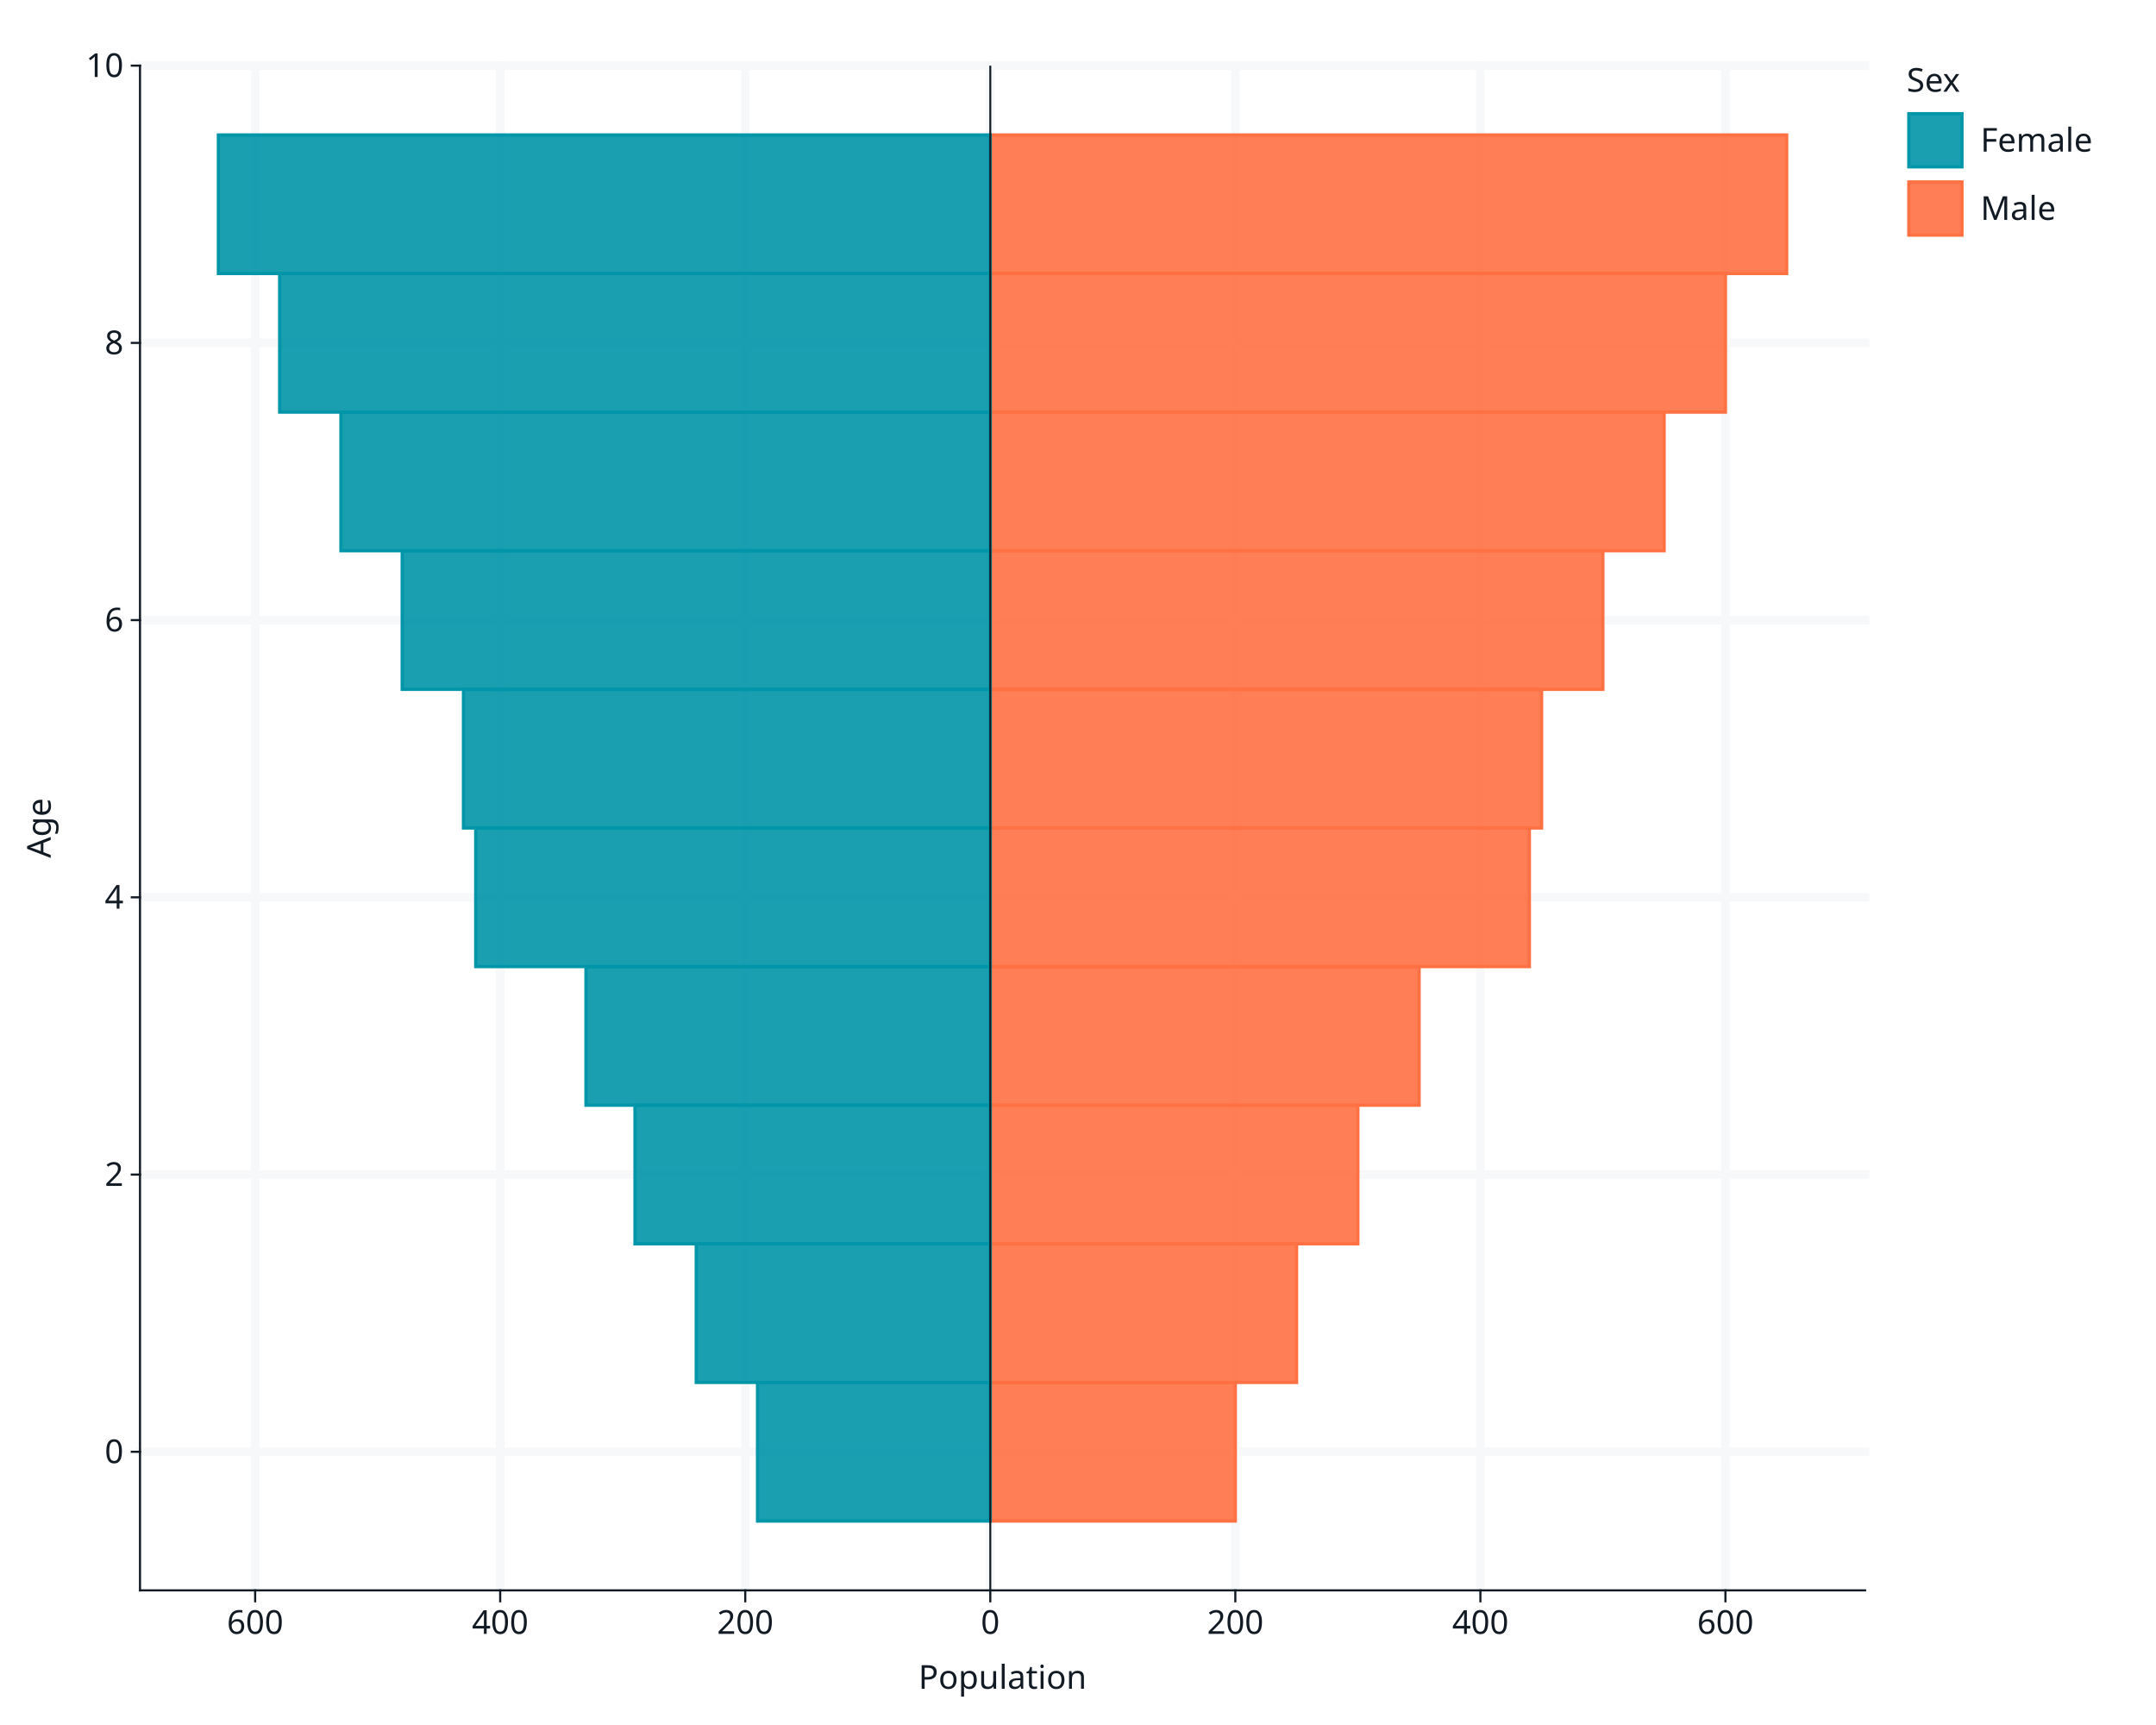
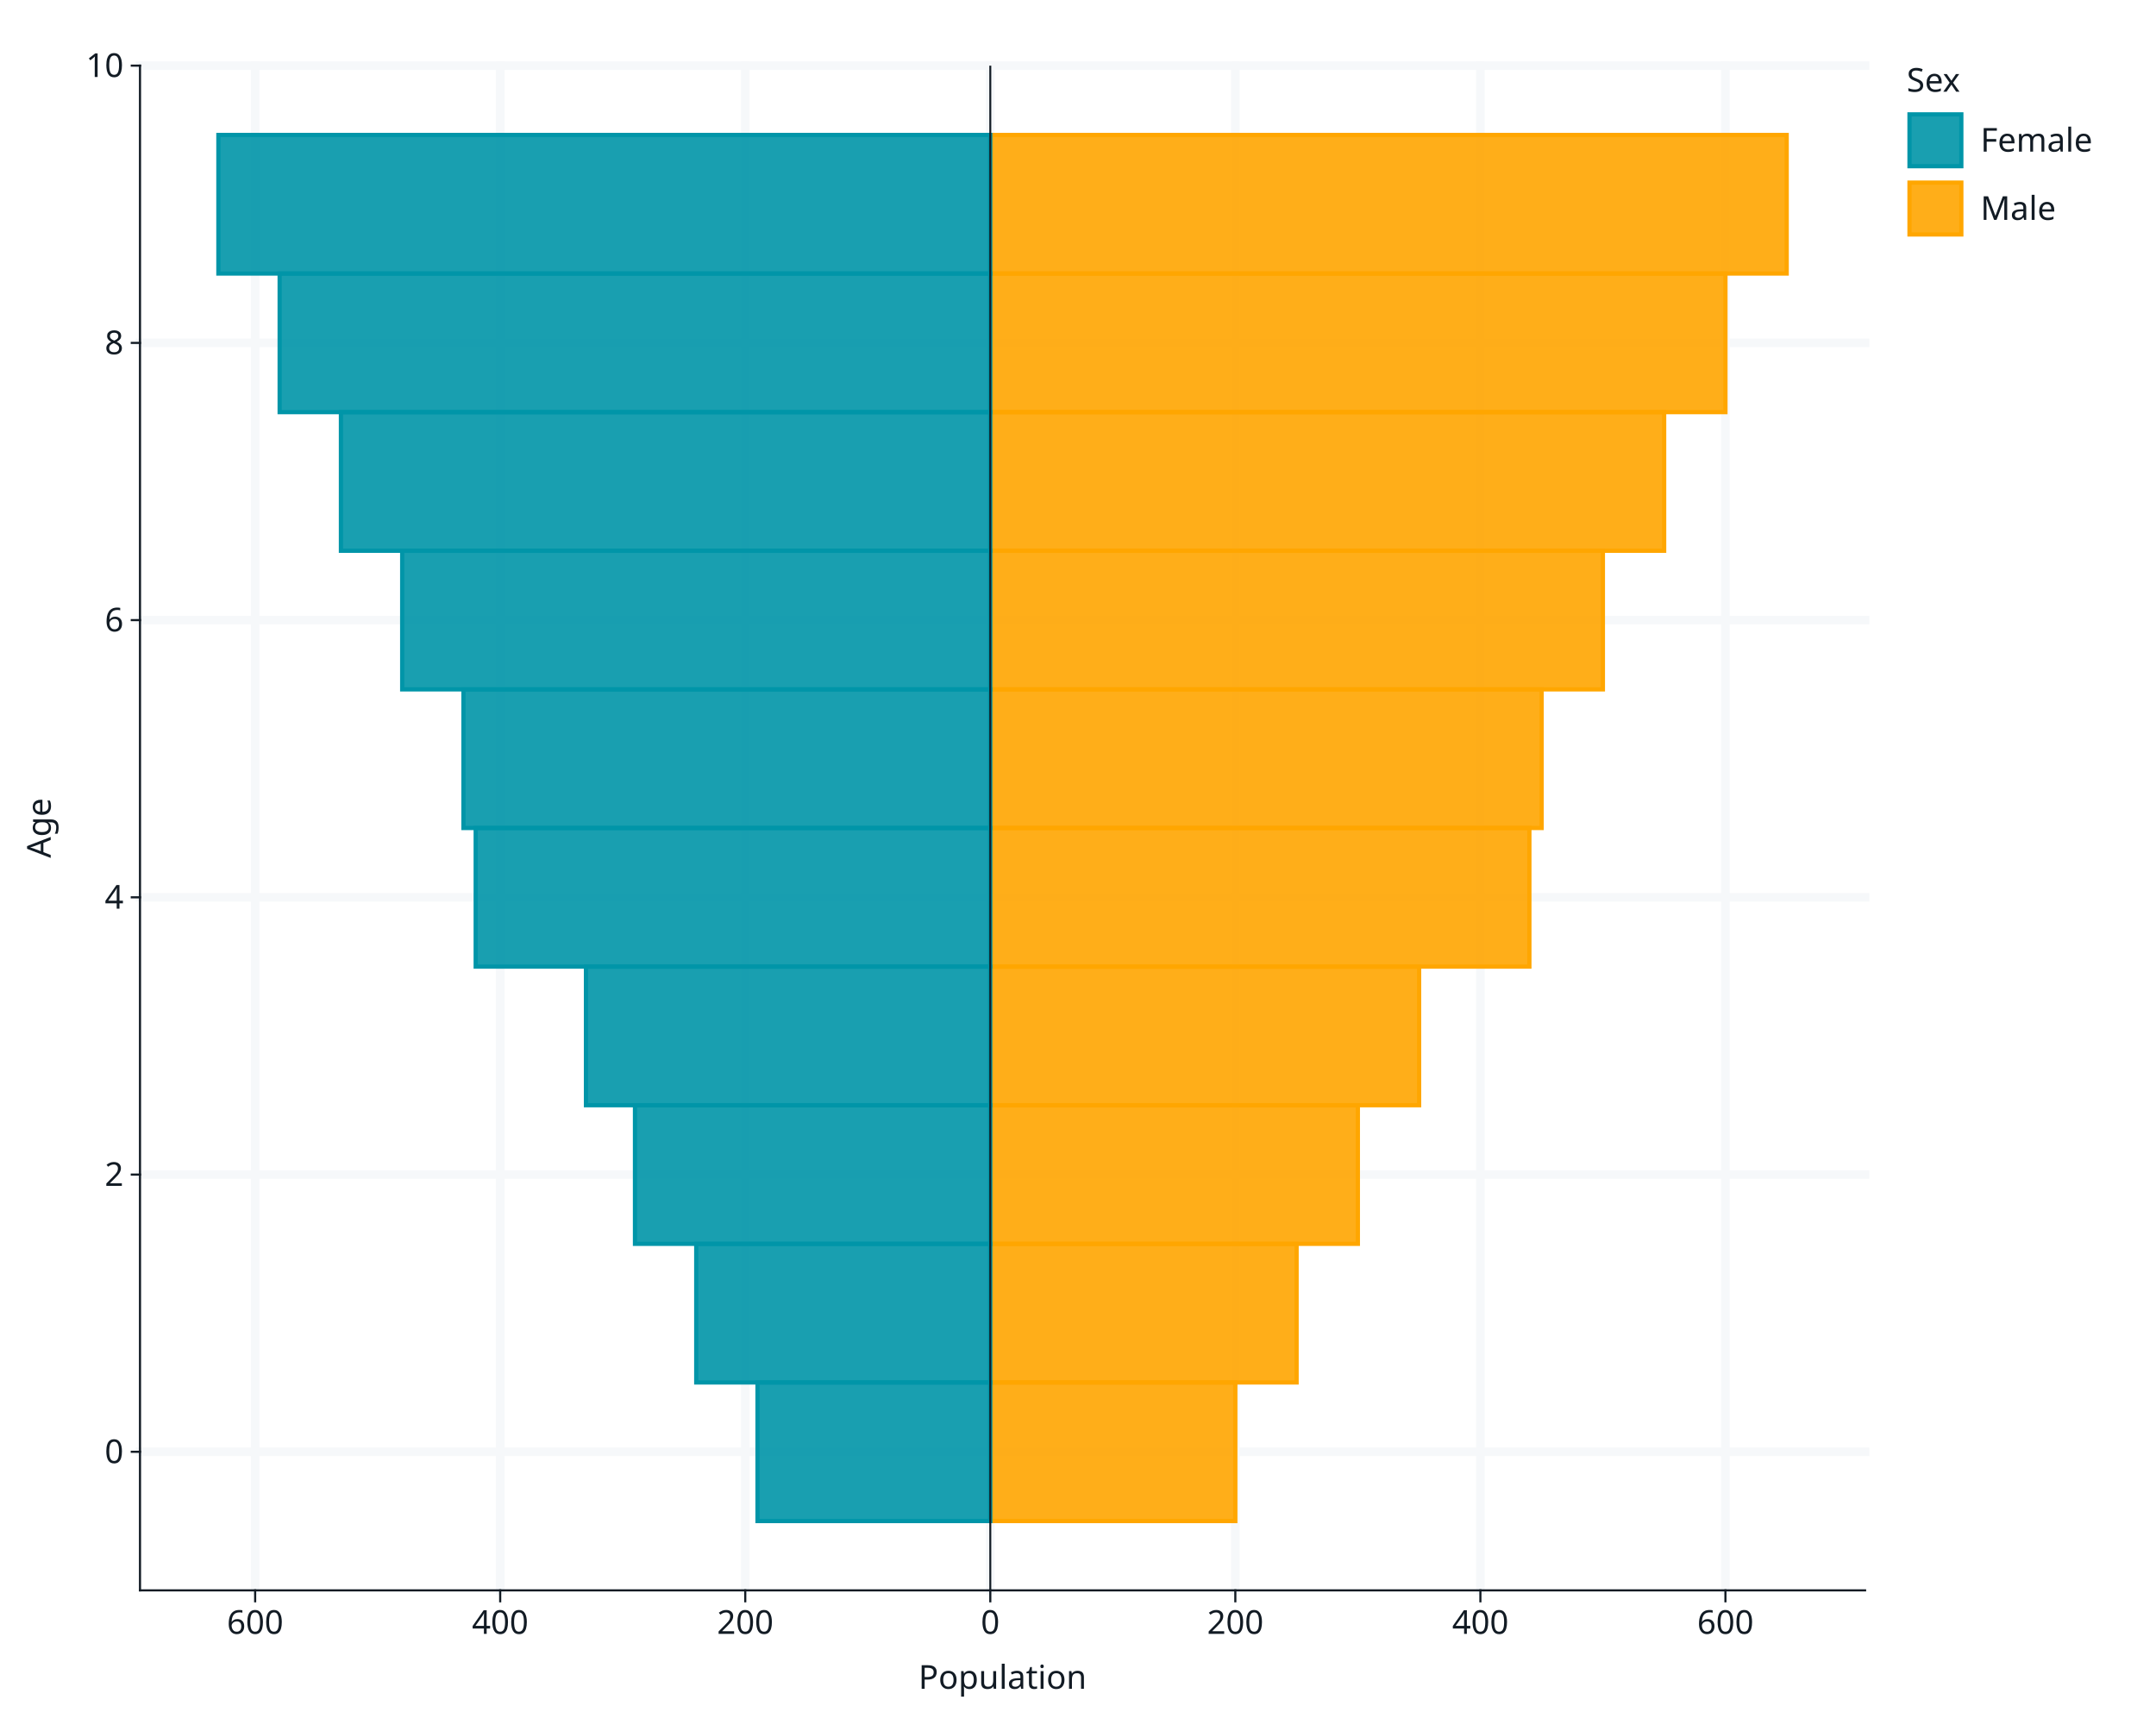
<svg xmlns="http://www.w3.org/2000/svg" class="svglite" data-engine-version="2.0" width="720.00pt" height="576.00pt" viewBox="0 0 720.00 576.00">
  <defs>
    <style type="text/css">
    .svglite line, .svglite polyline, .svglite polygon, .svglite path, .svglite rect, .svglite circle {
      fill: none;
      stroke: #000000;
      stroke-linecap: round;
      stroke-linejoin: round;
      stroke-miterlimit: 10.00;
    }
  </style>
  </defs>
  <rect width="100%" height="100%" style="stroke: none; fill: #FFFFFF;" />
  <defs>
    <clipPath id="cpMC4wMHw3MjAuMDB8MC4wMHw1NzYuMDA=">
      <rect x="0.00" y="0.00" width="720.00" height="576.00" />
    </clipPath>
  </defs>
  <g clip-path="url(#cpMC4wMHw3MjAuMDB8MC4wMHw1NzYuMDA=)">
    <rect x="0" y="0.00" width="720.00" height="576.00" style="stroke-width: 0.71; stroke: #FFFFFF; fill: #FFFFFF;" />
    <rect x="46.75" y="21.92" width="576.11" height="509.13" style="stroke-width: 0.71; stroke: #FFFFFF; fill: #FFFFFF;" />
    <polyline points="46.75,484.77 622.85,484.77 " style="stroke-width: 2.85; stroke: #F6F8FA; stroke-linecap: square;" />
    <polyline points="46.75,392.20 622.85,392.20 " style="stroke-width: 2.85; stroke: #F6F8FA; stroke-linecap: square;" />
    <polyline points="46.75,299.63 622.85,299.63 " style="stroke-width: 2.85; stroke: #F6F8FA; stroke-linecap: square;" />
    <polyline points="46.75,207.06 622.85,207.06 " style="stroke-width: 2.85; stroke: #F6F8FA; stroke-linecap: square;" />
    <polyline points="46.75,114.49 622.85,114.49 " style="stroke-width: 2.85; stroke: #F6F8FA; stroke-linecap: square;" />
    <polyline points="46.75,21.92 622.85,21.92 " style="stroke-width: 2.85; stroke: #F6F8FA; stroke-linecap: square;" />
    <polyline points="85.21,531.05 85.21,21.92 " style="stroke-width: 2.85; stroke: #F6F8FA; stroke-linecap: square;" />
    <polyline points="167.04,531.05 167.04,21.92 " style="stroke-width: 2.85; stroke: #F6F8FA; stroke-linecap: square;" />
    <polyline points="248.88,531.05 248.88,21.92 " style="stroke-width: 2.85; stroke: #F6F8FA; stroke-linecap: square;" />
    <polyline points="330.71,531.05 330.71,21.92 " style="stroke-width: 2.85; stroke: #F6F8FA; stroke-linecap: square;" />
    <polyline points="412.54,531.05 412.54,21.92 " style="stroke-width: 2.85; stroke: #F6F8FA; stroke-linecap: square;" />
    <polyline points="494.38,531.05 494.38,21.92 " style="stroke-width: 2.85; stroke: #F6F8FA; stroke-linecap: square;" />
    <polyline points="576.21,531.05 576.21,21.92 " style="stroke-width: 2.85; stroke: #F6F8FA; stroke-linecap: square;" />
-     <rect x="330.71" y="461.62" width="81.83" height="46.28" style="stroke-width: 1.07; stroke: #FF7043; stroke-linecap: butt; stroke-linejoin: miter; fill: #FF7043; fill-opacity: 0.90;" />
-     <rect x="330.71" y="415.34" width="102.29" height="46.28" style="stroke-width: 1.07; stroke: #FF7043; stroke-linecap: butt; stroke-linejoin: miter; fill: #FF7043; fill-opacity: 0.90;" />
-     <rect x="330.71" y="369.05" width="122.75" height="46.28" style="stroke-width: 1.07; stroke: #FF7043; stroke-linecap: butt; stroke-linejoin: miter; fill: #FF7043; fill-opacity: 0.90;" />
-     <rect x="330.71" y="322.77" width="143.21" height="46.28" style="stroke-width: 1.07; stroke: #FF7043; stroke-linecap: butt; stroke-linejoin: miter; fill: #FF7043; fill-opacity: 0.90;" />
-     <rect x="330.71" y="276.48" width="180.03" height="46.28" style="stroke-width: 1.07; stroke: #FF7043; stroke-linecap: butt; stroke-linejoin: miter; fill: #FF7043; fill-opacity: 0.90;" />
-     <rect x="330.71" y="230.20" width="184.12" height="46.28" style="stroke-width: 1.07; stroke: #FF7043; stroke-linecap: butt; stroke-linejoin: miter; fill: #FF7043; fill-opacity: 0.90;" />
-     <rect x="330.71" y="183.91" width="204.58" height="46.28" style="stroke-width: 1.07; stroke: #FF7043; stroke-linecap: butt; stroke-linejoin: miter; fill: #FF7043; fill-opacity: 0.90;" />
-     <rect x="330.71" y="137.63" width="225.04" height="46.28" style="stroke-width: 1.07; stroke: #FF7043; stroke-linecap: butt; stroke-linejoin: miter; fill: #FF7043; fill-opacity: 0.90;" />
-     <rect x="330.71" y="91.34" width="245.50" height="46.28" style="stroke-width: 1.07; stroke: #FF7043; stroke-linecap: butt; stroke-linejoin: miter; fill: #FF7043; fill-opacity: 0.90;" />
-     <rect x="330.71" y="45.06" width="265.96" height="46.28" style="stroke-width: 1.07; stroke: #FF7043; stroke-linecap: butt; stroke-linejoin: miter; fill: #FF7043; fill-opacity: 0.90;" />
-     <rect x="252.97" y="461.62" width="77.74" height="46.28" style="stroke-width: 1.07; stroke: #0095A8; stroke-linecap: butt; stroke-linejoin: miter; fill: #0095A8; fill-opacity: 0.90;" />
-     <rect x="232.51" y="415.34" width="98.20" height="46.28" style="stroke-width: 1.07; stroke: #0095A8; stroke-linecap: butt; stroke-linejoin: miter; fill: #0095A8; fill-opacity: 0.90;" />
-     <rect x="212.05" y="369.05" width="118.66" height="46.28" style="stroke-width: 1.07; stroke: #0095A8; stroke-linecap: butt; stroke-linejoin: miter; fill: #0095A8; fill-opacity: 0.90;" />
-     <rect x="195.68" y="322.77" width="135.02" height="46.28" style="stroke-width: 1.07; stroke: #0095A8; stroke-linecap: butt; stroke-linejoin: miter; fill: #0095A8; fill-opacity: 0.90;" />
-     <rect x="158.86" y="276.48" width="171.85" height="46.28" style="stroke-width: 1.07; stroke: #0095A8; stroke-linecap: butt; stroke-linejoin: miter; fill: #0095A8; fill-opacity: 0.90;" />
-     <rect x="154.77" y="230.20" width="175.94" height="46.28" style="stroke-width: 1.07; stroke: #0095A8; stroke-linecap: butt; stroke-linejoin: miter; fill: #0095A8; fill-opacity: 0.90;" />
-     <rect x="134.31" y="183.91" width="196.40" height="46.28" style="stroke-width: 1.07; stroke: #0095A8; stroke-linecap: butt; stroke-linejoin: miter; fill: #0095A8; fill-opacity: 0.90;" />
-     <rect x="113.85" y="137.63" width="216.86" height="46.28" style="stroke-width: 1.07; stroke: #0095A8; stroke-linecap: butt; stroke-linejoin: miter; fill: #0095A8; fill-opacity: 0.90;" />
-     <rect x="93.39" y="91.34" width="237.32" height="46.28" style="stroke-width: 1.07; stroke: #0095A8; stroke-linecap: butt; stroke-linejoin: miter; fill: #0095A8; fill-opacity: 0.90;" />
-     <rect x="72.93" y="45.06" width="257.77" height="46.28" style="stroke-width: 1.07; stroke: #0095A8; stroke-linecap: butt; stroke-linejoin: miter; fill: #0095A8; fill-opacity: 0.90;" />
+     <rect x="330.71" y="461.62" width="81.83" height="46.28" style="stroke-width: 1.41; stroke: #FFA600; stroke-linecap: butt; stroke-linejoin: miter; fill: #FFA600; fill-opacity: 0.90;" />
+     <rect x="330.71" y="415.34" width="102.29" height="46.28" style="stroke-width: 1.41; stroke: #FFA600; stroke-linecap: butt; stroke-linejoin: miter; fill: #FFA600; fill-opacity: 0.90;" />
+     <rect x="330.71" y="369.05" width="122.75" height="46.28" style="stroke-width: 1.41; stroke: #FFA600; stroke-linecap: butt; stroke-linejoin: miter; fill: #FFA600; fill-opacity: 0.90;" />
+     <rect x="330.71" y="322.77" width="143.21" height="46.28" style="stroke-width: 1.41; stroke: #FFA600; stroke-linecap: butt; stroke-linejoin: miter; fill: #FFA600; fill-opacity: 0.90;" />
+     <rect x="330.71" y="276.48" width="180.03" height="46.28" style="stroke-width: 1.41; stroke: #FFA600; stroke-linecap: butt; stroke-linejoin: miter; fill: #FFA600; fill-opacity: 0.90;" />
+     <rect x="330.71" y="230.20" width="184.12" height="46.28" style="stroke-width: 1.41; stroke: #FFA600; stroke-linecap: butt; stroke-linejoin: miter; fill: #FFA600; fill-opacity: 0.90;" />
+     <rect x="330.71" y="183.91" width="204.58" height="46.28" style="stroke-width: 1.41; stroke: #FFA600; stroke-linecap: butt; stroke-linejoin: miter; fill: #FFA600; fill-opacity: 0.90;" />
+     <rect x="330.71" y="137.63" width="225.04" height="46.28" style="stroke-width: 1.41; stroke: #FFA600; stroke-linecap: butt; stroke-linejoin: miter; fill: #FFA600; fill-opacity: 0.90;" />
+     <rect x="330.71" y="91.34" width="245.50" height="46.28" style="stroke-width: 1.41; stroke: #FFA600; stroke-linecap: butt; stroke-linejoin: miter; fill: #FFA600; fill-opacity: 0.90;" />
+     <rect x="330.71" y="45.06" width="265.96" height="46.28" style="stroke-width: 1.41; stroke: #FFA600; stroke-linecap: butt; stroke-linejoin: miter; fill: #FFA600; fill-opacity: 0.90;" />
+     <rect x="252.97" y="461.62" width="77.74" height="46.28" style="stroke-width: 1.41; stroke: #0095A8; stroke-linecap: butt; stroke-linejoin: miter; fill: #0095A8; fill-opacity: 0.90;" />
+     <rect x="232.51" y="415.34" width="98.20" height="46.28" style="stroke-width: 1.41; stroke: #0095A8; stroke-linecap: butt; stroke-linejoin: miter; fill: #0095A8; fill-opacity: 0.90;" />
+     <rect x="212.05" y="369.05" width="118.66" height="46.28" style="stroke-width: 1.41; stroke: #0095A8; stroke-linecap: butt; stroke-linejoin: miter; fill: #0095A8; fill-opacity: 0.90;" />
+     <rect x="195.68" y="322.77" width="135.02" height="46.28" style="stroke-width: 1.41; stroke: #0095A8; stroke-linecap: butt; stroke-linejoin: miter; fill: #0095A8; fill-opacity: 0.90;" />
+     <rect x="158.86" y="276.48" width="171.85" height="46.28" style="stroke-width: 1.41; stroke: #0095A8; stroke-linecap: butt; stroke-linejoin: miter; fill: #0095A8; fill-opacity: 0.90;" />
+     <rect x="154.77" y="230.20" width="175.94" height="46.28" style="stroke-width: 1.41; stroke: #0095A8; stroke-linecap: butt; stroke-linejoin: miter; fill: #0095A8; fill-opacity: 0.90;" />
+     <rect x="134.31" y="183.91" width="196.40" height="46.28" style="stroke-width: 1.41; stroke: #0095A8; stroke-linecap: butt; stroke-linejoin: miter; fill: #0095A8; fill-opacity: 0.90;" />
+     <rect x="113.85" y="137.63" width="216.86" height="46.28" style="stroke-width: 1.41; stroke: #0095A8; stroke-linecap: butt; stroke-linejoin: miter; fill: #0095A8; fill-opacity: 0.90;" />
+     <rect x="93.39" y="91.34" width="237.32" height="46.28" style="stroke-width: 1.41; stroke: #0095A8; stroke-linecap: butt; stroke-linejoin: miter; fill: #0095A8; fill-opacity: 0.90;" />
+     <rect x="72.93" y="45.06" width="257.77" height="46.28" style="stroke-width: 1.41; stroke: #0095A8; stroke-linecap: butt; stroke-linejoin: miter; fill: #0095A8; fill-opacity: 0.90;" />
    <line x1="330.71" y1="531.05" x2="330.71" y2="21.92" style="stroke-width: 0.65; stroke: #121B24; stroke-linecap: butt;" />
    <polyline points="46.75,531.05 46.75,21.92 " style="stroke-width: 0.71; stroke: #121B24; stroke-linecap: square;" />
    <text x="41.27" y="488.55" text-anchor="end" style="font-size: 11.00px; fill: #121B24; font-family: sans;" textLength="6.12px" lengthAdjust="spacingAndGlyphs">0</text>
    <text x="41.27" y="395.98" text-anchor="end" style="font-size: 11.00px; fill: #121B24; font-family: sans;" textLength="6.12px" lengthAdjust="spacingAndGlyphs">2</text>
    <text x="41.27" y="303.41" text-anchor="end" style="font-size: 11.00px; fill: #121B24; font-family: sans;" textLength="6.12px" lengthAdjust="spacingAndGlyphs">4</text>
    <text x="41.27" y="210.84" text-anchor="end" style="font-size: 11.00px; fill: #121B24; font-family: sans;" textLength="6.12px" lengthAdjust="spacingAndGlyphs">6</text>
    <text x="41.27" y="118.27" text-anchor="end" style="font-size: 11.00px; fill: #121B24; font-family: sans;" textLength="6.12px" lengthAdjust="spacingAndGlyphs">8</text>
    <text x="41.27" y="25.70" text-anchor="end" style="font-size: 11.00px; fill: #121B24; font-family: sans;" textLength="12.24px" lengthAdjust="spacingAndGlyphs">10</text>
    <polyline points="44.01,484.77 46.75,484.77 " style="stroke-width: 0.71; stroke: #121B24; stroke-linecap: square;" />
    <polyline points="44.01,392.20 46.75,392.20 " style="stroke-width: 0.71; stroke: #121B24; stroke-linecap: square;" />
    <polyline points="44.01,299.63 46.75,299.63 " style="stroke-width: 0.71; stroke: #121B24; stroke-linecap: square;" />
    <polyline points="44.01,207.06 46.75,207.06 " style="stroke-width: 0.71; stroke: #121B24; stroke-linecap: square;" />
    <polyline points="44.01,114.49 46.75,114.49 " style="stroke-width: 0.71; stroke: #121B24; stroke-linecap: square;" />
    <polyline points="44.01,21.92 46.75,21.92 " style="stroke-width: 0.71; stroke: #121B24; stroke-linecap: square;" />
    <polyline points="46.75,531.05 622.85,531.05 " style="stroke-width: 0.71; stroke: #121B24; stroke-linecap: square;" />
    <polyline points="85.21,534.70 85.21,531.05 " style="stroke-width: 0.71; stroke: #121B24; stroke-linecap: square;" />
    <polyline points="167.04,534.70 167.04,531.05 " style="stroke-width: 0.71; stroke: #121B24; stroke-linecap: square;" />
    <polyline points="248.88,534.70 248.88,531.05 " style="stroke-width: 0.71; stroke: #121B24; stroke-linecap: square;" />
    <polyline points="330.71,534.70 330.71,531.05 " style="stroke-width: 0.71; stroke: #121B24; stroke-linecap: square;" />
    <polyline points="412.54,534.70 412.54,531.05 " style="stroke-width: 0.71; stroke: #121B24; stroke-linecap: square;" />
    <polyline points="494.38,534.70 494.38,531.05 " style="stroke-width: 0.71; stroke: #121B24; stroke-linecap: square;" />
    <polyline points="576.21,534.70 576.21,531.05 " style="stroke-width: 0.71; stroke: #121B24; stroke-linecap: square;" />
    <text x="85.21" y="545.56" text-anchor="middle" style="font-size: 11.00px; fill: #121B24; font-family: sans;" textLength="18.35px" lengthAdjust="spacingAndGlyphs">600</text>
    <text x="167.04" y="545.56" text-anchor="middle" style="font-size: 11.00px; fill: #121B24; font-family: sans;" textLength="18.35px" lengthAdjust="spacingAndGlyphs">400</text>
    <text x="248.88" y="545.56" text-anchor="middle" style="font-size: 11.00px; fill: #121B24; font-family: sans;" textLength="18.35px" lengthAdjust="spacingAndGlyphs">200</text>
    <text x="330.71" y="545.56" text-anchor="middle" style="font-size: 11.00px; fill: #121B24; font-family: sans;" textLength="6.12px" lengthAdjust="spacingAndGlyphs">0</text>
    <text x="412.54" y="545.56" text-anchor="middle" style="font-size: 11.00px; fill: #121B24; font-family: sans;" textLength="18.35px" lengthAdjust="spacingAndGlyphs">200</text>
    <text x="494.38" y="545.56" text-anchor="middle" style="font-size: 11.00px; fill: #121B24; font-family: sans;" textLength="18.35px" lengthAdjust="spacingAndGlyphs">400</text>
    <text x="576.21" y="545.56" text-anchor="middle" style="font-size: 11.00px; fill: #121B24; font-family: sans;" textLength="18.35px" lengthAdjust="spacingAndGlyphs">600</text>
    <text x="334.80" y="563.90" text-anchor="middle" style="font-size: 11.00px; fill: #121B24; font-family: sans;" textLength="51.99px" lengthAdjust="spacingAndGlyphs">Population</text>
    <text transform="translate(16.93,276.48) rotate(-90)" text-anchor="middle" style="font-size: 11.00px; fill: #121B24; font-family: sans;" textLength="19.58px" lengthAdjust="spacingAndGlyphs">Age</text>
    <rect x="628.52" y="21.92" width="69.56" height="65.53" style="stroke-width: 0.71; stroke: none; fill: #FFFFFF;" />
    <text x="636.74" y="30.63" style="font-size: 11.00px; fill: #121B24; font-family: sans;" textLength="18.96px" lengthAdjust="spacingAndGlyphs">Sex</text>
    <rect x="636.74" y="37.25" width="19.18" height="19.18" style="stroke-width: 0.71; stroke: #FFFFFF; fill: #FFFFFF;" />
-     <rect x="637.45" y="37.96" width="17.76" height="17.76" style="stroke-width: 1.07; stroke: #0095A8; stroke-linecap: butt; stroke-linejoin: miter; fill: #0095A8; fill-opacity: 0.90;" />
+     <rect x="637.68" y="38.19" width="17.31" height="17.31" style="stroke-width: 1.41; stroke: #0095A8; stroke-linecap: butt; stroke-linejoin: miter; fill: #0095A8; fill-opacity: 0.90;" />
    <rect x="636.74" y="60.05" width="19.18" height="19.18" style="stroke-width: 0.71; stroke: #FFFFFF; fill: #FFFFFF;" />
-     <rect x="637.45" y="60.75" width="17.76" height="17.76" style="stroke-width: 1.07; stroke: #FF7043; stroke-linecap: butt; stroke-linejoin: miter; fill: #FF7043; fill-opacity: 0.90;" />
+     <rect x="637.68" y="60.98" width="17.31" height="17.31" style="stroke-width: 1.41; stroke: #FFA600; stroke-linecap: butt; stroke-linejoin: miter; fill: #FFA600; fill-opacity: 0.90;" />
    <text x="661.40" y="50.63" style="font-size: 11.00px; fill: #121B24; font-family: sans;" textLength="36.68px" lengthAdjust="spacingAndGlyphs">Female</text>
    <text x="661.40" y="73.42" style="font-size: 11.00px; fill: #121B24; font-family: sans;" textLength="23.85px" lengthAdjust="spacingAndGlyphs">Male</text>
  </g>
</svg>
